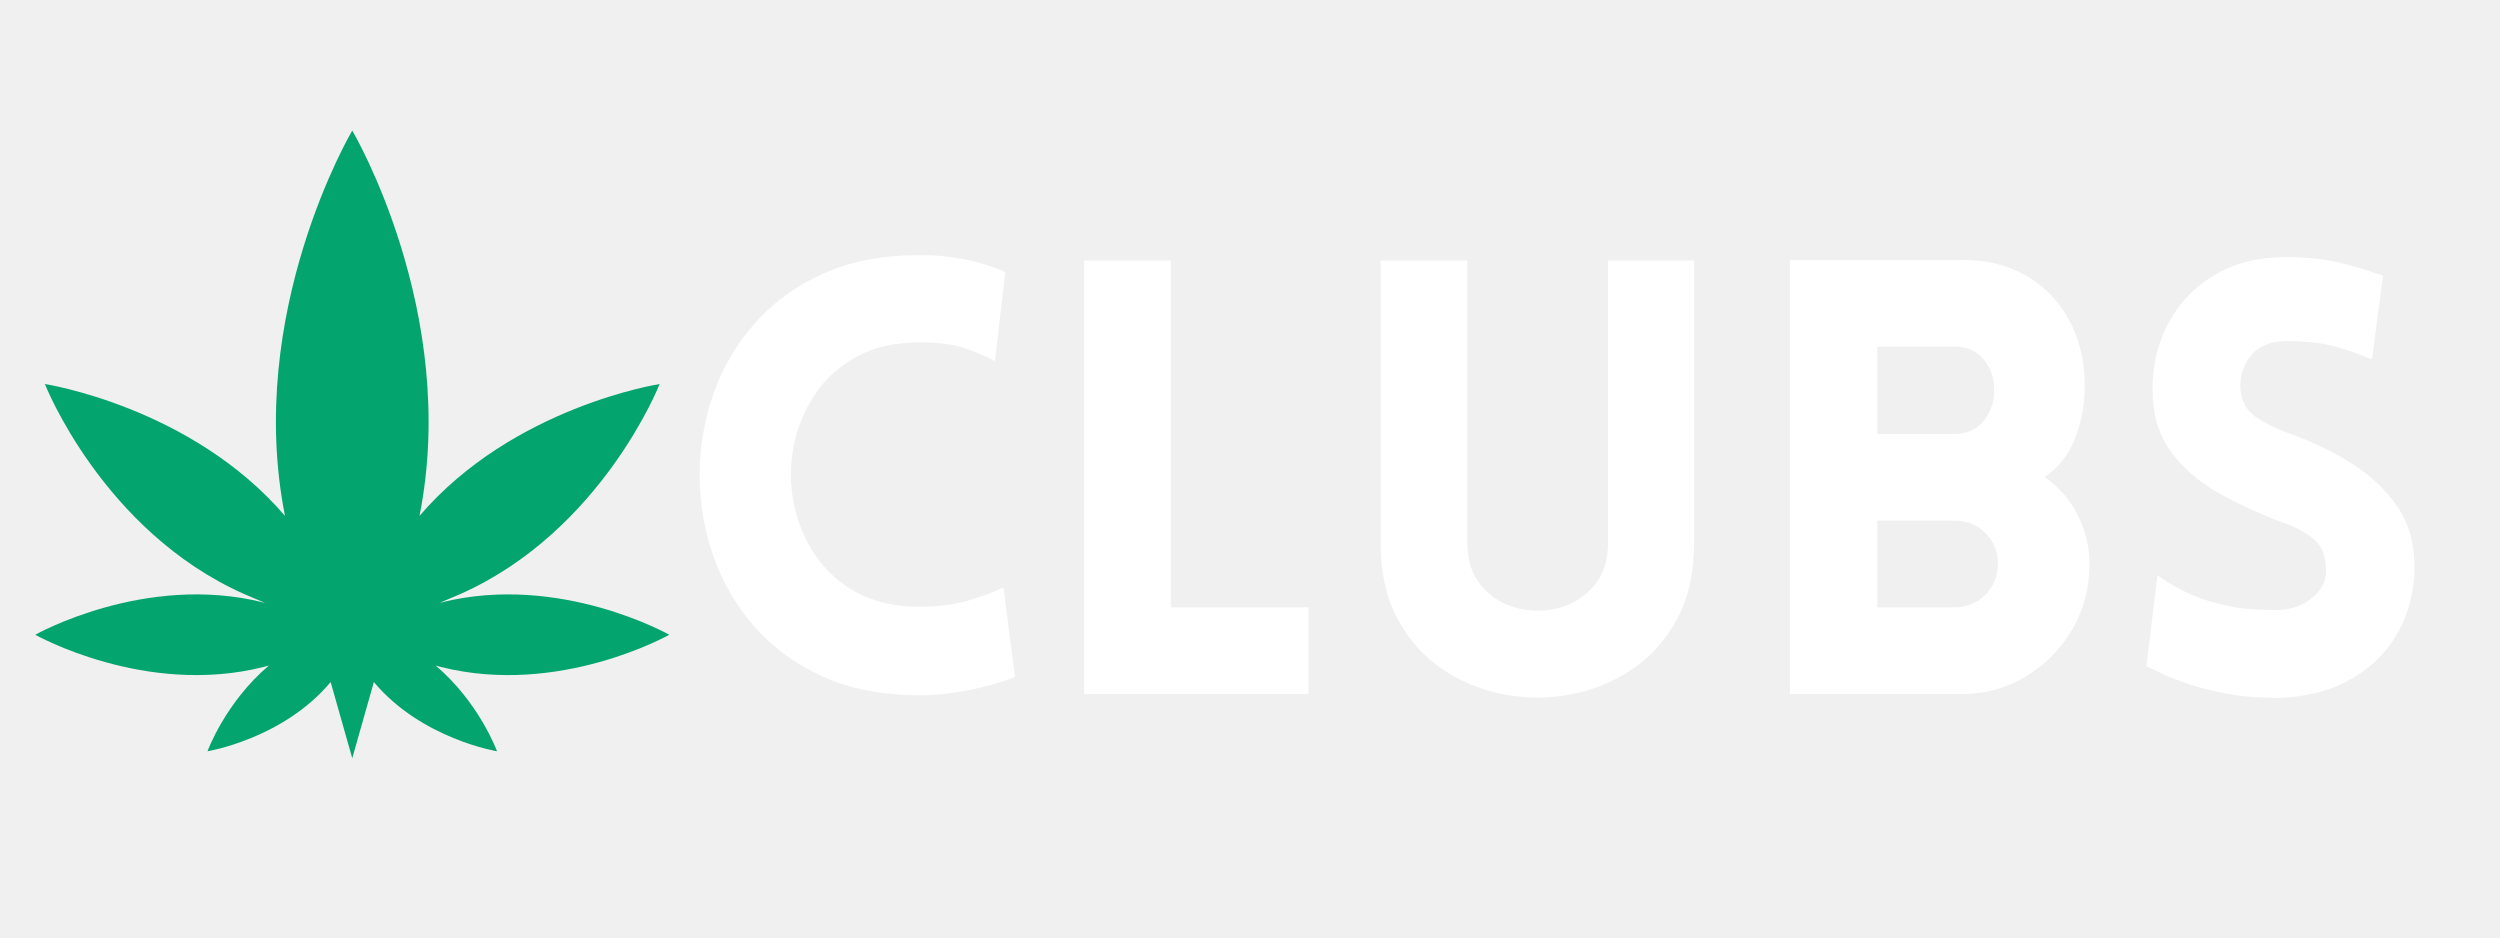
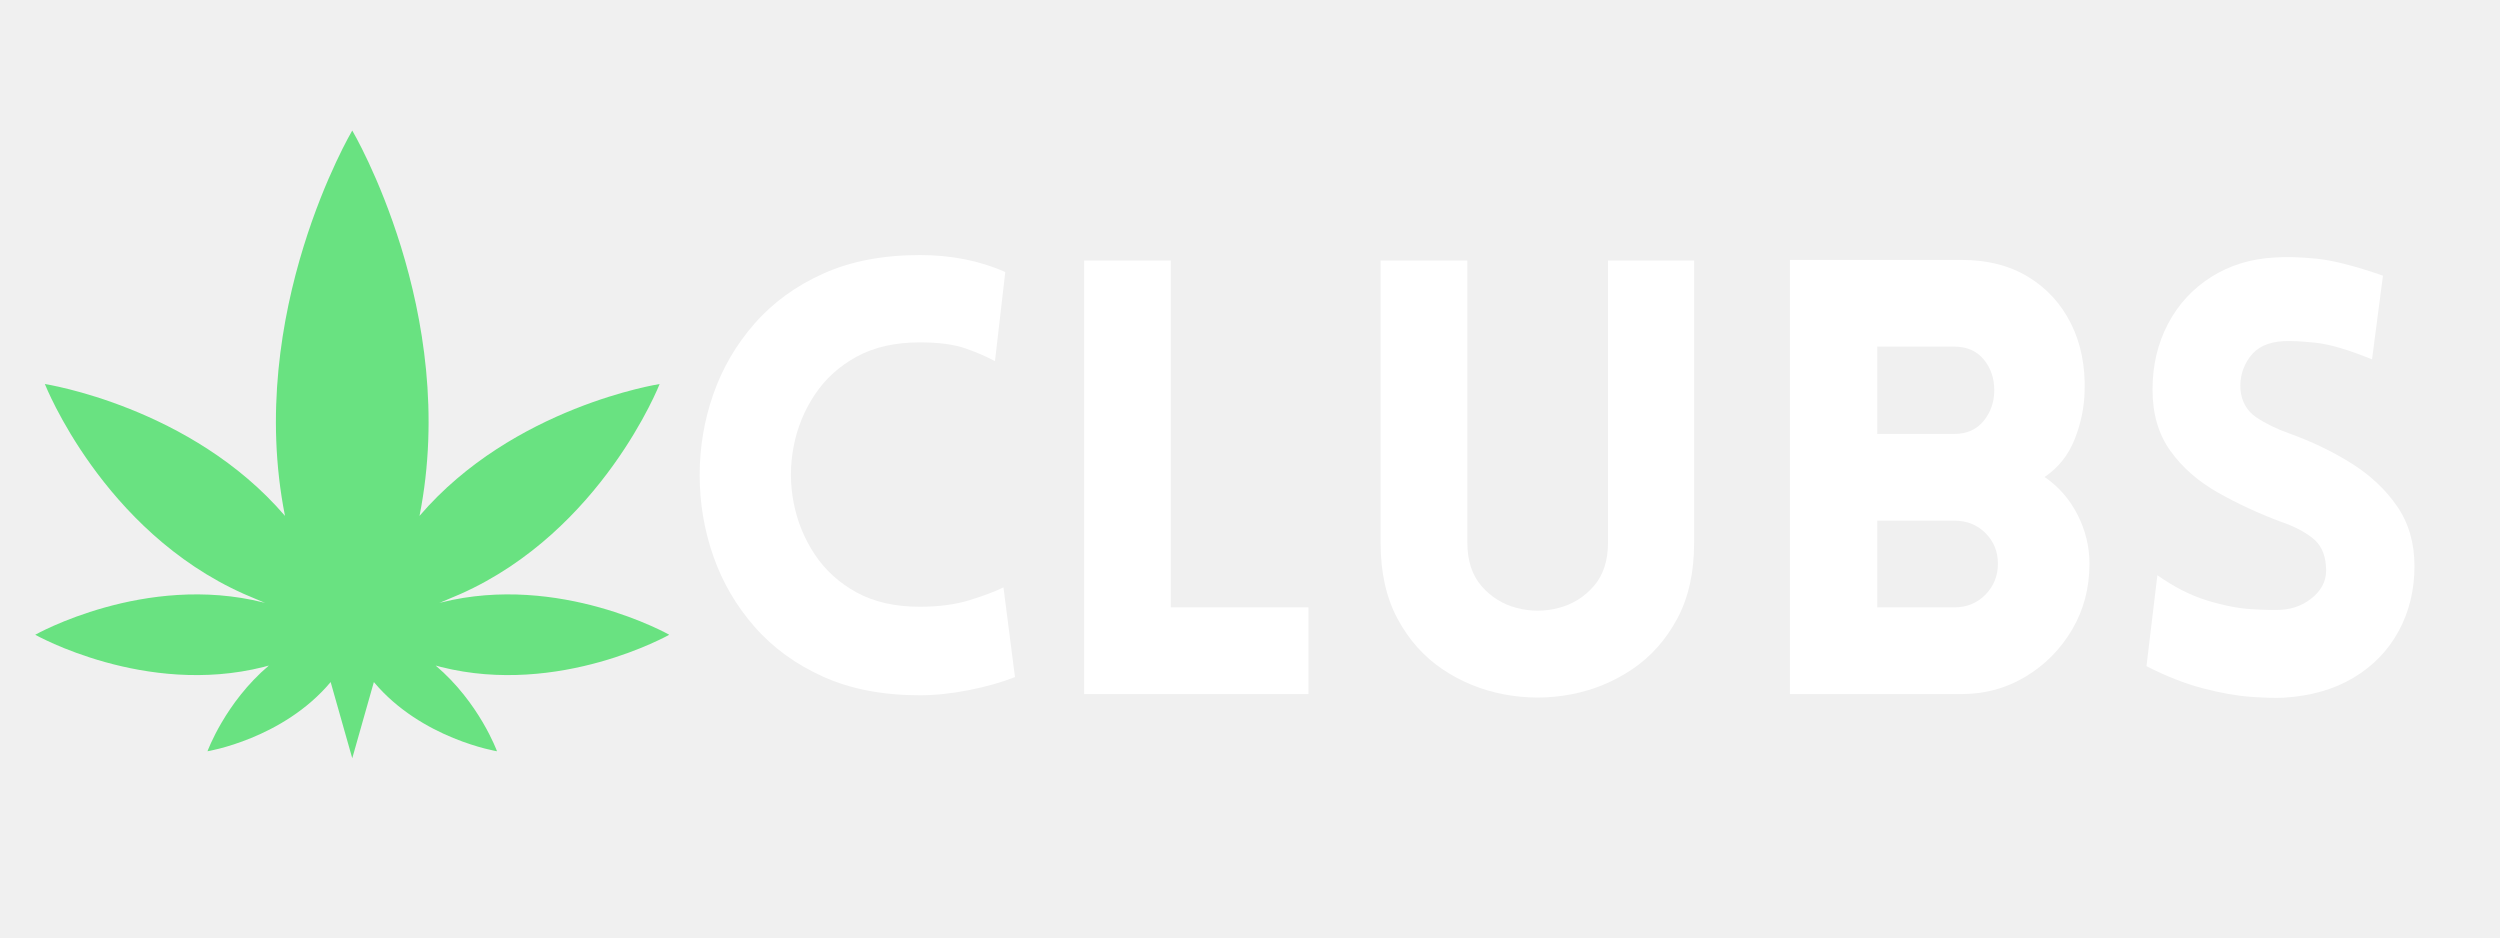
<svg xmlns="http://www.w3.org/2000/svg" width="4000" zoomAndPan="magnify" viewBox="0 0 3000 1125" height="1500" preserveAspectRatio="xMidYMid meet" version="1.0">
  <defs>
    <g />
    <clipPath id="f3412a26ba">
      <path d="M 42.277 156.293 L 802.777 156.293 L 802.777 910 L 42.277 910 Z M 42.277 156.293 " clip-rule="nonzero" />
    </clipPath>
    <clipPath id="1411ba1c7c">
      <rect x="0" width="2123" y="0" height="728" />
    </clipPath>
  </defs>
  <g clip-path="url(#f3412a26ba)">
-     <path fill="#04a46f" d="M 803.129 761.699 C 803.129 761.699 671.379 687.234 529.301 722.973 C 528.594 723.168 527.938 723.344 527.234 723.535 C 535.332 720.098 543.773 716.512 552.793 712.688 C 722.395 637.074 791.566 460.832 791.566 460.832 C 791.566 460.832 615.793 487.918 503.418 619.074 C 551.93 375.051 422.703 156.645 422.703 156.645 C 422.703 156.645 293.477 375.051 341.992 619.074 C 229.617 487.918 53.844 460.832 53.844 460.832 C 53.844 460.832 123.012 637.074 292.613 712.688 C 301.633 716.512 310.074 720.098 318.176 723.535 C 317.469 723.344 316.816 723.168 316.105 722.973 C 174.031 687.234 42.277 761.699 42.277 761.699 C 42.277 761.699 174.031 836.148 316.105 800.41 C 318.355 799.805 320.469 799.227 322.648 798.641 C 270.18 843.102 248.992 901.516 248.992 901.516 C 248.992 901.516 339.578 886.754 396.777 818.465 C 422.699 909.863 422.703 909.891 422.703 909.891 C 422.703 909.891 422.711 909.863 448.629 818.465 C 505.828 886.754 596.414 901.516 596.414 901.516 C 596.414 901.516 575.23 843.102 522.758 798.641 C 524.941 799.227 527.055 799.805 529.301 800.41 C 671.379 836.148 803.129 761.699 803.129 761.699 " fill-opacity="1" fill-rule="nonzero" />
+     <path fill="#69e281" d="M 803.129 761.699 C 803.129 761.699 671.379 687.234 529.301 722.973 C 528.594 723.168 527.938 723.344 527.234 723.535 C 535.332 720.098 543.773 716.512 552.793 712.688 C 722.395 637.074 791.566 460.832 791.566 460.832 C 791.566 460.832 615.793 487.918 503.418 619.074 C 551.93 375.051 422.703 156.645 422.703 156.645 C 422.703 156.645 293.477 375.051 341.992 619.074 C 229.617 487.918 53.844 460.832 53.844 460.832 C 53.844 460.832 123.012 637.074 292.613 712.688 C 301.633 716.512 310.074 720.098 318.176 723.535 C 317.469 723.344 316.816 723.168 316.105 722.973 C 174.031 687.234 42.277 761.699 42.277 761.699 C 42.277 761.699 174.031 836.148 316.105 800.41 C 318.355 799.805 320.469 799.227 322.648 798.641 C 270.18 843.102 248.992 901.516 248.992 901.516 C 248.992 901.516 339.578 886.754 396.777 818.465 C 422.699 909.863 422.703 909.891 422.703 909.891 C 422.703 909.891 422.711 909.863 448.629 818.465 C 505.828 886.754 596.414 901.516 596.414 901.516 C 596.414 901.516 575.23 843.102 522.758 798.641 C 524.941 799.227 527.055 799.805 529.301 800.41 C 671.379 836.148 803.129 761.699 803.129 761.699 " fill-opacity="1" fill-rule="nonzero" />
  </g>
  <g transform="matrix(1, 0, 0, 1, 804, 288)">
    <g clip-path="url(#1411ba1c7c)">
      <g fill="#ffffff" fill-opacity="1">
        <g transform="translate(0.679711, 544.8831)">
          <g>
            <path d="M 389.281 -399.469 C 379.582 -404.812 367.82 -409.906 354 -414.75 C 340.176 -419.602 321.863 -422.031 299.062 -422.031 C 269.469 -422.031 244.238 -416.328 223.375 -404.922 C 202.52 -393.523 185.785 -378.367 173.172 -359.453 C 160.566 -340.535 152.078 -319.797 147.703 -297.234 C 143.336 -274.68 143.336 -252.125 147.703 -229.562 C 152.078 -207.008 160.566 -186.273 173.172 -167.359 C 185.785 -148.441 202.52 -133.281 223.375 -121.875 C 244.238 -110.477 269.469 -104.781 299.062 -104.781 C 321.863 -104.781 341.875 -107.445 359.094 -112.781 C 376.312 -118.113 389.77 -123.207 399.469 -128.062 L 413.297 -20.375 C 397.285 -14.07 378.848 -8.859 357.984 -4.734 C 337.129 -0.609 317.488 1.453 299.062 1.453 C 254.914 1.453 216.348 -5.941 183.359 -20.734 C 150.379 -35.535 122.852 -55.547 100.781 -80.766 C 78.707 -105.992 62.211 -134.25 51.297 -165.531 C 40.379 -196.82 34.922 -229.203 34.922 -262.672 C 34.922 -296.148 40.379 -328.531 51.297 -359.812 C 62.211 -391.102 78.707 -419.359 100.781 -444.578 C 122.852 -469.805 150.379 -489.816 183.359 -504.609 C 216.348 -519.41 254.914 -526.812 299.062 -526.812 C 336.895 -526.812 371.094 -520.02 401.656 -506.438 Z M 389.281 -399.469 " />
          </g>
        </g>
      </g>
      <g fill="#ffffff" fill-opacity="1">
        <g transform="translate(438.7208, 544.8831)">
          <g>
            <path d="M 58.219 -520.266 L 162.266 -520.266 L 162.266 -104.047 L 327.438 -104.047 L 327.438 0 L 58.219 0 Z M 58.219 -520.266 " />
          </g>
        </g>
      </g>
      <g fill="#ffffff" fill-opacity="1">
        <g transform="translate(797.4486, 544.8831)">
          <g>
            <path d="M 431.484 -181.188 C 431.484 -145.77 424.691 -115.445 411.109 -90.219 C 397.535 -65 379.586 -44.867 357.266 -29.828 C 334.953 -14.797 310.457 -4.734 283.781 0.359 C 257.102 5.453 230.301 5.453 203.375 0.359 C 176.445 -4.734 151.828 -14.797 129.516 -29.828 C 107.203 -44.867 89.254 -65 75.672 -90.219 C 62.086 -115.445 55.297 -145.77 55.297 -181.188 L 55.297 -520.266 L 159.359 -520.266 L 159.359 -181.906 C 159.359 -160.082 165.055 -142.617 176.453 -129.516 C 187.848 -116.422 201.914 -107.691 218.656 -103.328 C 235.395 -98.961 252.129 -98.961 268.859 -103.328 C 285.598 -107.691 299.664 -116.422 311.062 -129.516 C 322.469 -142.617 328.172 -160.082 328.172 -181.906 L 328.172 -520.266 L 431.484 -520.266 Z M 431.484 -181.188 " />
          </g>
        </g>
      </g>
      <g fill="#ffffff" fill-opacity="1">
        <g transform="translate(1285.697, 544.8831)">
          <g>
            <path d="M 58.219 0 L 58.219 -520.984 L 264.141 -520.984 C 295.18 -520.984 321.859 -514.191 344.172 -500.609 C 366.484 -487.035 383.582 -468.363 395.469 -444.594 C 407.352 -420.82 412.812 -393.656 411.844 -363.094 C 411.352 -343.688 407.348 -324.523 399.828 -305.609 C 392.316 -286.691 380.316 -271.656 363.828 -260.5 C 380.797 -248.852 394.008 -233.691 403.469 -215.016 C 412.938 -196.336 417.672 -176.812 417.672 -156.438 C 417.672 -127.332 410.754 -101.016 396.922 -77.484 C 383.098 -53.961 364.547 -35.164 341.266 -21.094 C 317.984 -7.031 292.273 0 264.141 0 Z M 162.984 -416.938 L 162.984 -312.156 L 255.406 -312.156 C 270.438 -312.156 282.195 -317.367 290.688 -327.797 C 299.176 -338.234 303.422 -350.484 303.422 -364.547 C 303.422 -379.098 299.176 -391.469 290.688 -401.656 C 282.195 -411.844 270.438 -416.938 255.406 -416.938 Z M 162.984 -208.109 L 162.984 -104.047 L 255.406 -104.047 C 270.438 -104.047 282.926 -109.141 292.875 -119.328 C 302.82 -129.516 307.797 -141.883 307.797 -156.438 C 307.797 -170.988 302.82 -183.238 292.875 -193.188 C 282.926 -203.133 270.438 -208.109 255.406 -208.109 Z M 162.984 -208.109 " />
          </g>
        </g>
      </g>
      <g fill="#ffffff" fill-opacity="1">
        <g transform="translate(1737.563, 544.8831)">
          <g>
            <path d="M 34.203 -33.469 L 47.297 -142.625 C 67.18 -128.551 86.945 -118.484 106.594 -112.422 C 126.238 -106.359 144.066 -102.844 160.078 -101.875 C 176.086 -100.906 187.973 -100.66 195.734 -101.141 C 211.254 -102.109 224.473 -107.566 235.391 -117.516 C 246.305 -127.461 251.035 -139.469 249.578 -153.531 C 248.609 -168.57 243.031 -179.973 232.844 -187.734 C 222.656 -195.492 210.285 -201.801 195.734 -206.656 C 168.566 -216.844 143.219 -228.602 119.688 -241.938 C 96.164 -255.281 77.25 -271.895 62.938 -291.781 C 48.625 -311.664 41.469 -336.164 41.469 -365.281 C 41.469 -394.383 47.648 -420.695 60.016 -444.219 C 72.391 -467.75 89.734 -486.547 112.047 -500.609 C 134.367 -514.68 159.836 -522.445 188.453 -523.906 C 202.035 -524.875 218.648 -524.383 238.297 -522.438 C 257.941 -520.5 284.504 -513.711 317.984 -502.078 L 304.875 -401.656 C 276.258 -413.301 253.461 -419.973 236.484 -421.672 C 219.504 -423.367 206.891 -423.973 198.641 -423.484 C 180.211 -422.516 166.754 -416.207 158.266 -404.562 C 149.773 -392.926 146.016 -379.832 146.984 -365.281 C 148.441 -350.727 154.75 -339.691 165.906 -332.172 C 177.062 -324.648 190.156 -318.223 205.188 -312.891 C 232.352 -303.18 257.336 -291.172 280.141 -276.859 C 302.941 -262.555 321.254 -245.336 335.078 -225.203 C 348.898 -205.066 355.812 -181.176 355.812 -153.531 C 355.812 -124.906 349.504 -98.953 336.891 -75.672 C 324.285 -52.391 306.219 -33.711 282.688 -19.641 C 259.156 -5.578 231.141 2.422 198.641 4.359 C 188.941 4.848 175.723 4.484 158.984 3.266 C 142.254 2.055 123.219 -1.332 101.875 -6.906 C 80.531 -12.488 57.973 -21.344 34.203 -33.469 Z M 34.203 -33.469 " />
          </g>
        </g>
      </g>
    </g>
  </g>
</svg>
